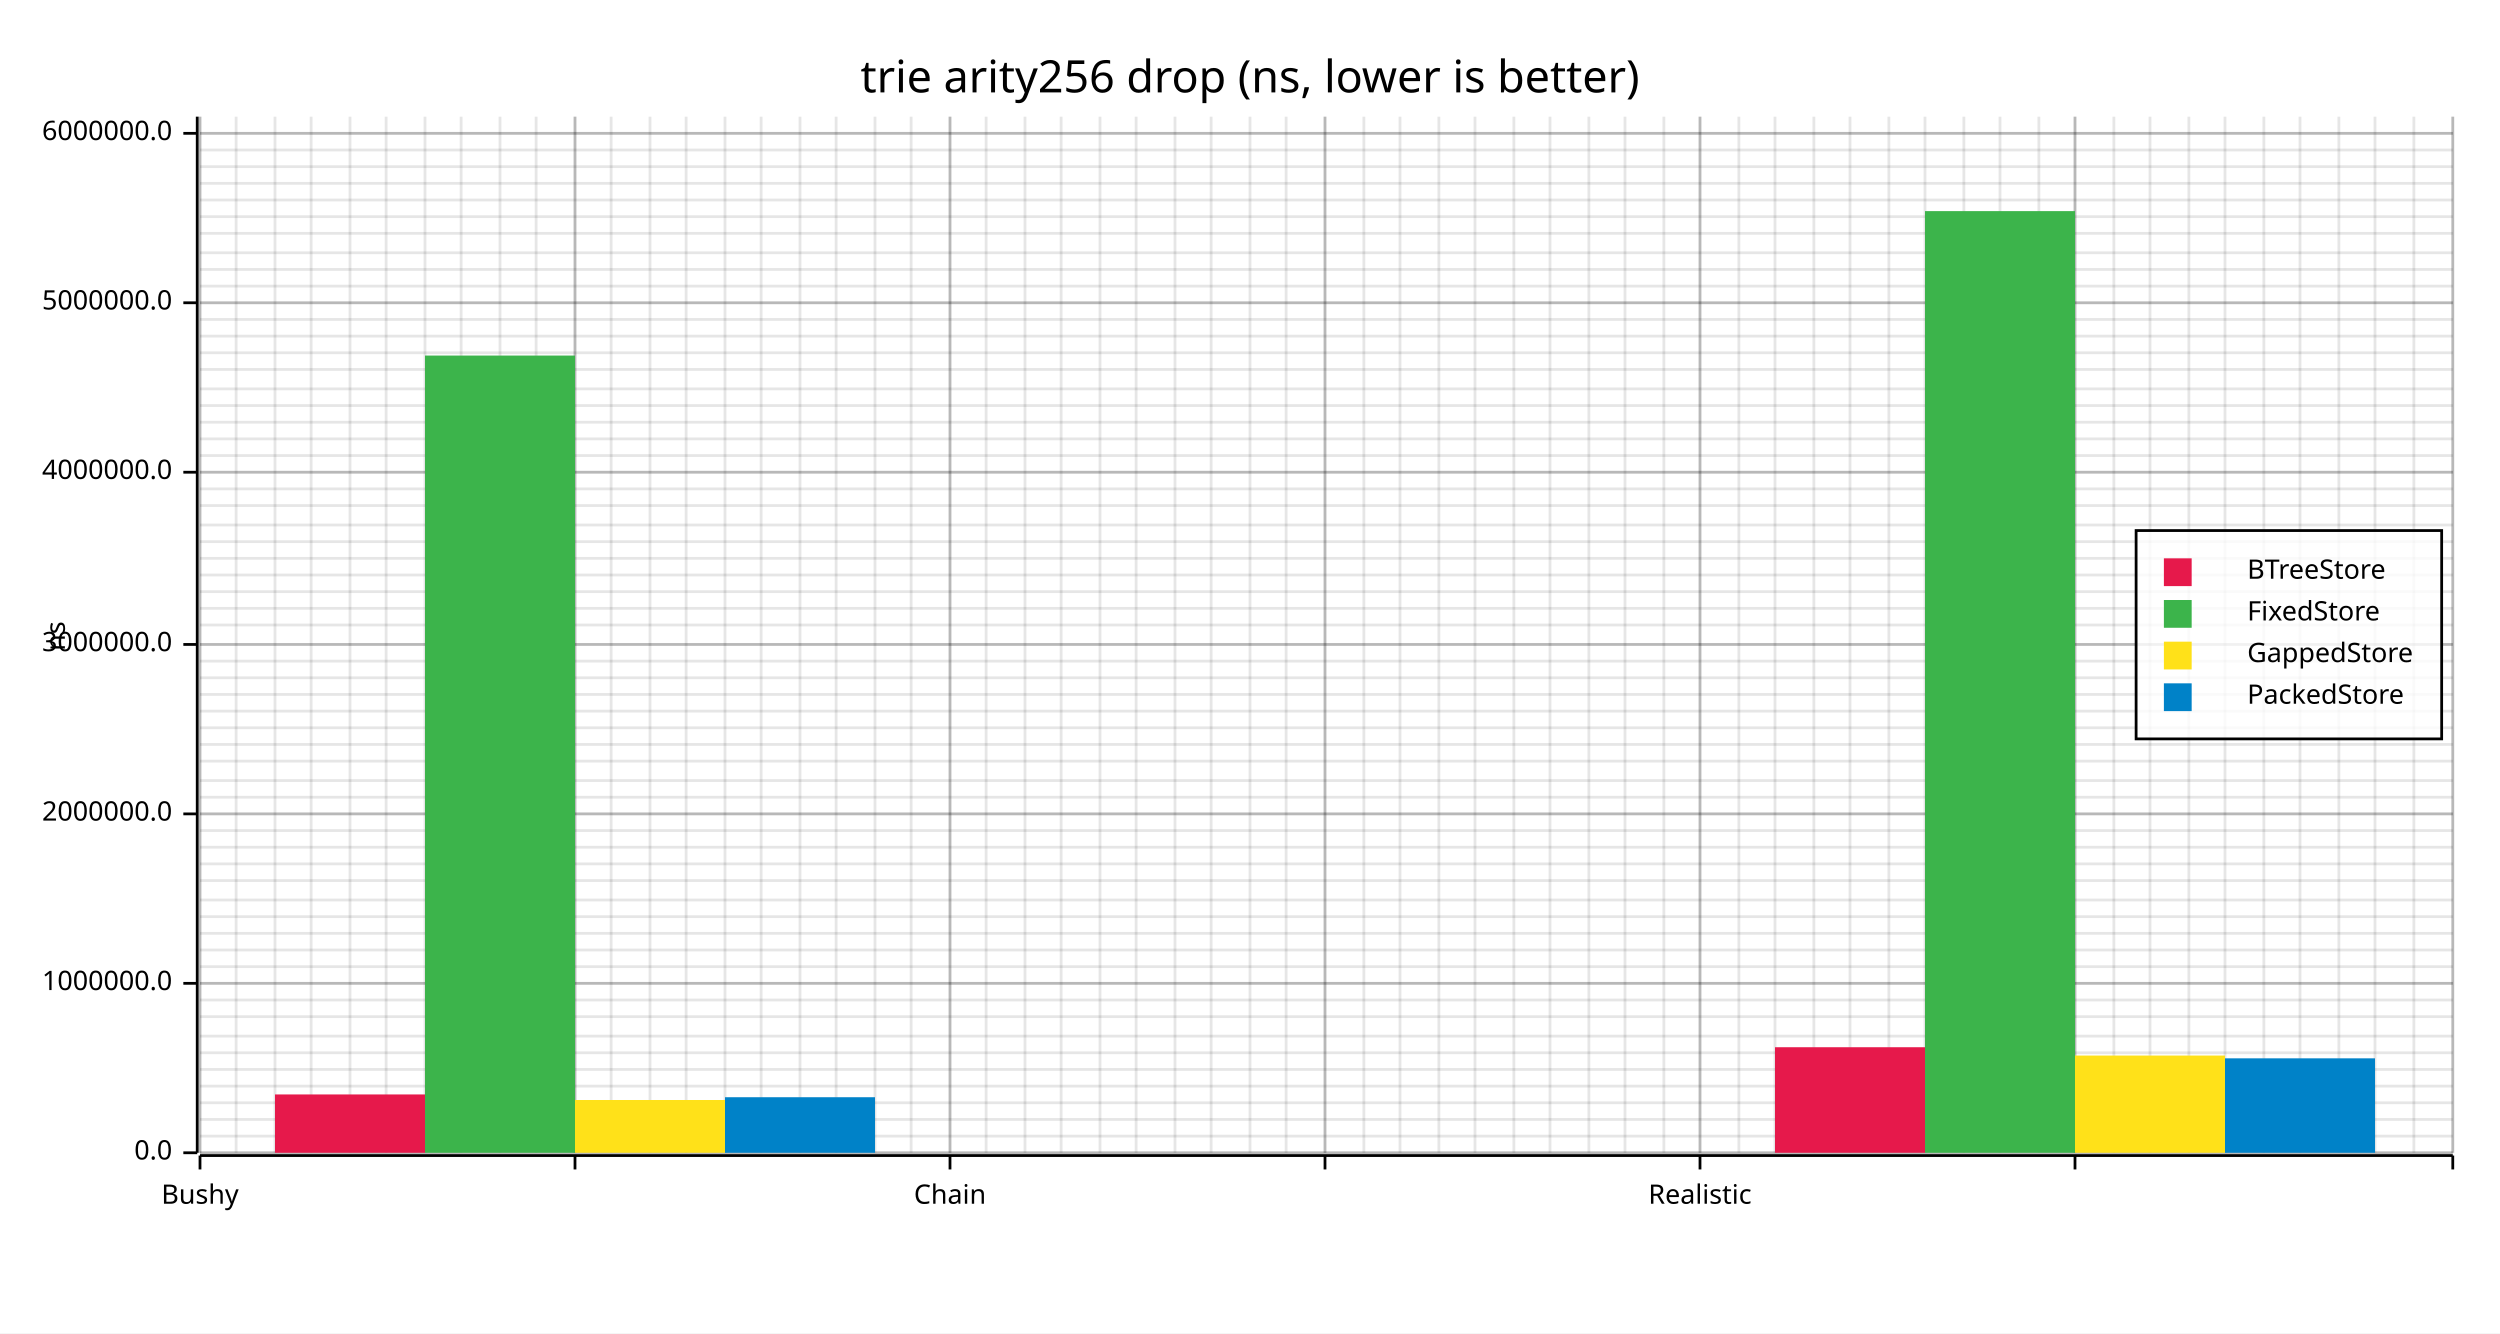
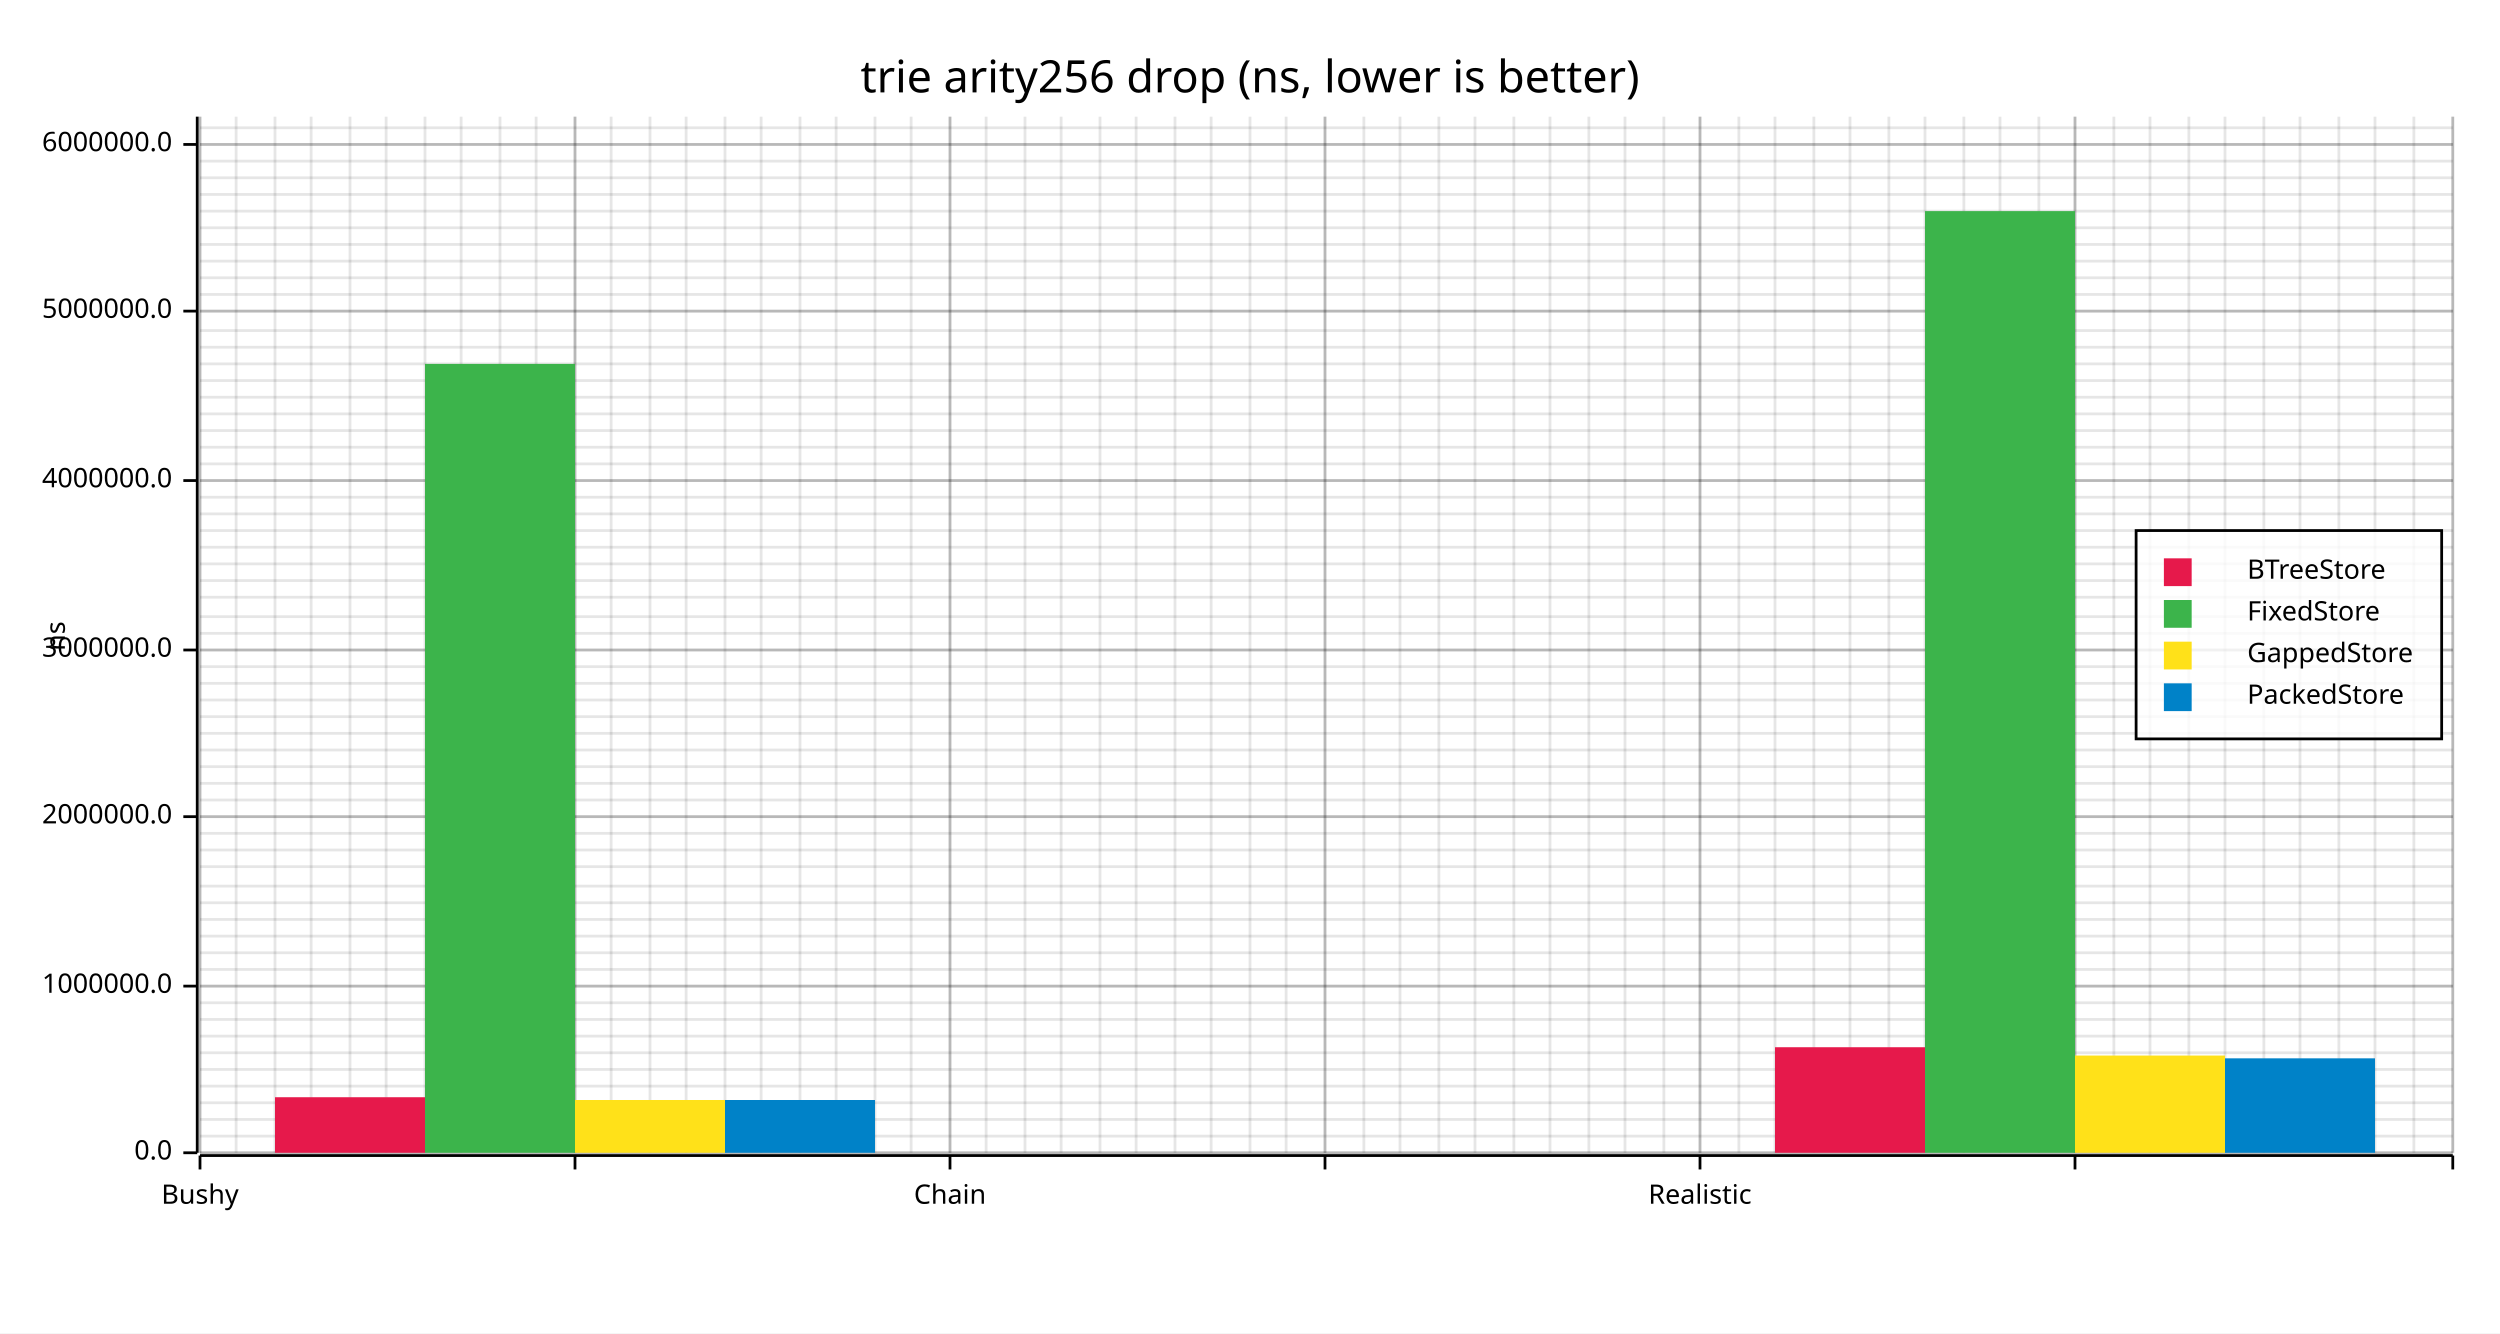
<svg xmlns="http://www.w3.org/2000/svg" width="900" height="480" viewBox="0 0 900 480">
  <rect x="0" y="0" width="900" height="480" opacity="1" fill="#FFFFFF" stroke="none" />
  <text x="450" y="21" dy="0.76em" text-anchor="middle" font-family="sans-serif" font-size="16.129" opacity="1" fill="#000000">
trie arity256 drop (ns, lower is better)
</text>
  <line opacity="0.1" stroke="#000000" stroke-width="1" x1="72" y1="415" x2="72" y2="42" />
  <line opacity="0.1" stroke="#000000" stroke-width="1" x1="85" y1="415" x2="85" y2="42" />
  <line opacity="0.1" stroke="#000000" stroke-width="1" x1="99" y1="415" x2="99" y2="42" />
  <line opacity="0.1" stroke="#000000" stroke-width="1" x1="112" y1="415" x2="112" y2="42" />
  <line opacity="0.1" stroke="#000000" stroke-width="1" x1="126" y1="415" x2="126" y2="42" />
  <line opacity="0.1" stroke="#000000" stroke-width="1" x1="139" y1="415" x2="139" y2="42" />
  <line opacity="0.1" stroke="#000000" stroke-width="1" x1="153" y1="415" x2="153" y2="42" />
  <line opacity="0.1" stroke="#000000" stroke-width="1" x1="166" y1="415" x2="166" y2="42" />
  <line opacity="0.1" stroke="#000000" stroke-width="1" x1="180" y1="415" x2="180" y2="42" />
  <line opacity="0.1" stroke="#000000" stroke-width="1" x1="193" y1="415" x2="193" y2="42" />
  <line opacity="0.1" stroke="#000000" stroke-width="1" x1="207" y1="415" x2="207" y2="42" />
  <line opacity="0.1" stroke="#000000" stroke-width="1" x1="220" y1="415" x2="220" y2="42" />
  <line opacity="0.1" stroke="#000000" stroke-width="1" x1="234" y1="415" x2="234" y2="42" />
  <line opacity="0.1" stroke="#000000" stroke-width="1" x1="247" y1="415" x2="247" y2="42" />
  <line opacity="0.1" stroke="#000000" stroke-width="1" x1="261" y1="415" x2="261" y2="42" />
  <line opacity="0.1" stroke="#000000" stroke-width="1" x1="274" y1="415" x2="274" y2="42" />
  <line opacity="0.1" stroke="#000000" stroke-width="1" x1="288" y1="415" x2="288" y2="42" />
  <line opacity="0.1" stroke="#000000" stroke-width="1" x1="301" y1="415" x2="301" y2="42" />
  <line opacity="0.1" stroke="#000000" stroke-width="1" x1="315" y1="415" x2="315" y2="42" />
  <line opacity="0.1" stroke="#000000" stroke-width="1" x1="328" y1="415" x2="328" y2="42" />
  <line opacity="0.1" stroke="#000000" stroke-width="1" x1="342" y1="415" x2="342" y2="42" />
  <line opacity="0.1" stroke="#000000" stroke-width="1" x1="355" y1="415" x2="355" y2="42" />
  <line opacity="0.1" stroke="#000000" stroke-width="1" x1="369" y1="415" x2="369" y2="42" />
  <line opacity="0.1" stroke="#000000" stroke-width="1" x1="382" y1="415" x2="382" y2="42" />
  <line opacity="0.1" stroke="#000000" stroke-width="1" x1="396" y1="415" x2="396" y2="42" />
  <line opacity="0.1" stroke="#000000" stroke-width="1" x1="409" y1="415" x2="409" y2="42" />
  <line opacity="0.1" stroke="#000000" stroke-width="1" x1="423" y1="415" x2="423" y2="42" />
  <line opacity="0.1" stroke="#000000" stroke-width="1" x1="436" y1="415" x2="436" y2="42" />
  <line opacity="0.1" stroke="#000000" stroke-width="1" x1="450" y1="415" x2="450" y2="42" />
  <line opacity="0.1" stroke="#000000" stroke-width="1" x1="463" y1="415" x2="463" y2="42" />
  <line opacity="0.1" stroke="#000000" stroke-width="1" x1="477" y1="415" x2="477" y2="42" />
  <line opacity="0.1" stroke="#000000" stroke-width="1" x1="491" y1="415" x2="491" y2="42" />
  <line opacity="0.1" stroke="#000000" stroke-width="1" x1="504" y1="415" x2="504" y2="42" />
  <line opacity="0.1" stroke="#000000" stroke-width="1" x1="518" y1="415" x2="518" y2="42" />
  <line opacity="0.1" stroke="#000000" stroke-width="1" x1="531" y1="415" x2="531" y2="42" />
  <line opacity="0.1" stroke="#000000" stroke-width="1" x1="545" y1="415" x2="545" y2="42" />
  <line opacity="0.1" stroke="#000000" stroke-width="1" x1="558" y1="415" x2="558" y2="42" />
  <line opacity="0.1" stroke="#000000" stroke-width="1" x1="572" y1="415" x2="572" y2="42" />
  <line opacity="0.1" stroke="#000000" stroke-width="1" x1="585" y1="415" x2="585" y2="42" />
  <line opacity="0.1" stroke="#000000" stroke-width="1" x1="599" y1="415" x2="599" y2="42" />
  <line opacity="0.1" stroke="#000000" stroke-width="1" x1="612" y1="415" x2="612" y2="42" />
  <line opacity="0.1" stroke="#000000" stroke-width="1" x1="626" y1="415" x2="626" y2="42" />
  <line opacity="0.1" stroke="#000000" stroke-width="1" x1="639" y1="415" x2="639" y2="42" />
  <line opacity="0.1" stroke="#000000" stroke-width="1" x1="653" y1="415" x2="653" y2="42" />
  <line opacity="0.1" stroke="#000000" stroke-width="1" x1="666" y1="415" x2="666" y2="42" />
  <line opacity="0.1" stroke="#000000" stroke-width="1" x1="680" y1="415" x2="680" y2="42" />
  <line opacity="0.1" stroke="#000000" stroke-width="1" x1="693" y1="415" x2="693" y2="42" />
  <line opacity="0.1" stroke="#000000" stroke-width="1" x1="707" y1="415" x2="707" y2="42" />
  <line opacity="0.1" stroke="#000000" stroke-width="1" x1="720" y1="415" x2="720" y2="42" />
  <line opacity="0.1" stroke="#000000" stroke-width="1" x1="734" y1="415" x2="734" y2="42" />
  <line opacity="0.1" stroke="#000000" stroke-width="1" x1="747" y1="415" x2="747" y2="42" />
  <line opacity="0.1" stroke="#000000" stroke-width="1" x1="761" y1="415" x2="761" y2="42" />
  <line opacity="0.1" stroke="#000000" stroke-width="1" x1="774" y1="415" x2="774" y2="42" />
  <line opacity="0.1" stroke="#000000" stroke-width="1" x1="788" y1="415" x2="788" y2="42" />
  <line opacity="0.1" stroke="#000000" stroke-width="1" x1="801" y1="415" x2="801" y2="42" />
  <line opacity="0.1" stroke="#000000" stroke-width="1" x1="815" y1="415" x2="815" y2="42" />
  <line opacity="0.1" stroke="#000000" stroke-width="1" x1="828" y1="415" x2="828" y2="42" />
  <line opacity="0.1" stroke="#000000" stroke-width="1" x1="842" y1="415" x2="842" y2="42" />
  <line opacity="0.1" stroke="#000000" stroke-width="1" x1="855" y1="415" x2="855" y2="42" />
  <line opacity="0.1" stroke="#000000" stroke-width="1" x1="869" y1="415" x2="869" y2="42" />
  <line opacity="0.1" stroke="#000000" stroke-width="1" x1="883" y1="415" x2="883" y2="42" />
  <line opacity="0.1" stroke="#000000" stroke-width="1" x1="72" y1="415" x2="883" y2="415" />
  <line opacity="0.1" stroke="#000000" stroke-width="1" x1="72" y1="409" x2="883" y2="409" />
  <line opacity="0.1" stroke="#000000" stroke-width="1" x1="72" y1="403" x2="883" y2="403" />
  <line opacity="0.1" stroke="#000000" stroke-width="1" x1="72" y1="397" x2="883" y2="397" />
  <line opacity="0.1" stroke="#000000" stroke-width="1" x1="72" y1="391" x2="883" y2="391" />
  <line opacity="0.1" stroke="#000000" stroke-width="1" x1="72" y1="385" x2="883" y2="385" />
  <line opacity="0.1" stroke="#000000" stroke-width="1" x1="72" y1="379" x2="883" y2="379" />
  <line opacity="0.1" stroke="#000000" stroke-width="1" x1="72" y1="373" x2="883" y2="373" />
-   <line opacity="0.1" stroke="#000000" stroke-width="1" x1="72" y1="366" x2="883" y2="366" />
-   <line opacity="0.1" stroke="#000000" stroke-width="1" x1="72" y1="360" x2="883" y2="360" />
-   <line opacity="0.1" stroke="#000000" stroke-width="1" x1="72" y1="354" x2="883" y2="354" />
-   <line opacity="0.1" stroke="#000000" stroke-width="1" x1="72" y1="348" x2="883" y2="348" />
-   <line opacity="0.1" stroke="#000000" stroke-width="1" x1="72" y1="342" x2="883" y2="342" />
-   <line opacity="0.1" stroke="#000000" stroke-width="1" x1="72" y1="336" x2="883" y2="336" />
-   <line opacity="0.1" stroke="#000000" stroke-width="1" x1="72" y1="330" x2="883" y2="330" />
-   <line opacity="0.1" stroke="#000000" stroke-width="1" x1="72" y1="324" x2="883" y2="324" />
-   <line opacity="0.1" stroke="#000000" stroke-width="1" x1="72" y1="317" x2="883" y2="317" />
-   <line opacity="0.1" stroke="#000000" stroke-width="1" x1="72" y1="311" x2="883" y2="311" />
-   <line opacity="0.1" stroke="#000000" stroke-width="1" x1="72" y1="305" x2="883" y2="305" />
-   <line opacity="0.1" stroke="#000000" stroke-width="1" x1="72" y1="299" x2="883" y2="299" />
-   <line opacity="0.1" stroke="#000000" stroke-width="1" x1="72" y1="293" x2="883" y2="293" />
-   <line opacity="0.1" stroke="#000000" stroke-width="1" x1="72" y1="287" x2="883" y2="287" />
-   <line opacity="0.1" stroke="#000000" stroke-width="1" x1="72" y1="281" x2="883" y2="281" />
-   <line opacity="0.1" stroke="#000000" stroke-width="1" x1="72" y1="274" x2="883" y2="274" />
-   <line opacity="0.1" stroke="#000000" stroke-width="1" x1="72" y1="268" x2="883" y2="268" />
-   <line opacity="0.1" stroke="#000000" stroke-width="1" x1="72" y1="262" x2="883" y2="262" />
-   <line opacity="0.1" stroke="#000000" stroke-width="1" x1="72" y1="256" x2="883" y2="256" />
-   <line opacity="0.1" stroke="#000000" stroke-width="1" x1="72" y1="250" x2="883" y2="250" />
-   <line opacity="0.1" stroke="#000000" stroke-width="1" x1="72" y1="244" x2="883" y2="244" />
-   <line opacity="0.1" stroke="#000000" stroke-width="1" x1="72" y1="238" x2="883" y2="238" />
-   <line opacity="0.1" stroke="#000000" stroke-width="1" x1="72" y1="232" x2="883" y2="232" />
-   <line opacity="0.1" stroke="#000000" stroke-width="1" x1="72" y1="225" x2="883" y2="225" />
-   <line opacity="0.1" stroke="#000000" stroke-width="1" x1="72" y1="219" x2="883" y2="219" />
-   <line opacity="0.1" stroke="#000000" stroke-width="1" x1="72" y1="213" x2="883" y2="213" />
-   <line opacity="0.1" stroke="#000000" stroke-width="1" x1="72" y1="207" x2="883" y2="207" />
-   <line opacity="0.1" stroke="#000000" stroke-width="1" x1="72" y1="201" x2="883" y2="201" />
-   <line opacity="0.1" stroke="#000000" stroke-width="1" x1="72" y1="195" x2="883" y2="195" />
-   <line opacity="0.1" stroke="#000000" stroke-width="1" x1="72" y1="189" x2="883" y2="189" />
-   <line opacity="0.1" stroke="#000000" stroke-width="1" x1="72" y1="182" x2="883" y2="182" />
-   <line opacity="0.1" stroke="#000000" stroke-width="1" x1="72" y1="176" x2="883" y2="176" />
-   <line opacity="0.1" stroke="#000000" stroke-width="1" x1="72" y1="170" x2="883" y2="170" />
-   <line opacity="0.1" stroke="#000000" stroke-width="1" x1="72" y1="164" x2="883" y2="164" />
-   <line opacity="0.1" stroke="#000000" stroke-width="1" x1="72" y1="158" x2="883" y2="158" />
-   <line opacity="0.1" stroke="#000000" stroke-width="1" x1="72" y1="152" x2="883" y2="152" />
-   <line opacity="0.1" stroke="#000000" stroke-width="1" x1="72" y1="146" x2="883" y2="146" />
-   <line opacity="0.1" stroke="#000000" stroke-width="1" x1="72" y1="140" x2="883" y2="140" />
-   <line opacity="0.1" stroke="#000000" stroke-width="1" x1="72" y1="133" x2="883" y2="133" />
-   <line opacity="0.1" stroke="#000000" stroke-width="1" x1="72" y1="127" x2="883" y2="127" />
-   <line opacity="0.1" stroke="#000000" stroke-width="1" x1="72" y1="121" x2="883" y2="121" />
-   <line opacity="0.1" stroke="#000000" stroke-width="1" x1="72" y1="115" x2="883" y2="115" />
-   <line opacity="0.1" stroke="#000000" stroke-width="1" x1="72" y1="109" x2="883" y2="109" />
-   <line opacity="0.1" stroke="#000000" stroke-width="1" x1="72" y1="103" x2="883" y2="103" />
-   <line opacity="0.1" stroke="#000000" stroke-width="1" x1="72" y1="97" x2="883" y2="97" />
-   <line opacity="0.1" stroke="#000000" stroke-width="1" x1="72" y1="91" x2="883" y2="91" />
-   <line opacity="0.1" stroke="#000000" stroke-width="1" x1="72" y1="84" x2="883" y2="84" />
-   <line opacity="0.1" stroke="#000000" stroke-width="1" x1="72" y1="78" x2="883" y2="78" />
-   <line opacity="0.1" stroke="#000000" stroke-width="1" x1="72" y1="72" x2="883" y2="72" />
-   <line opacity="0.1" stroke="#000000" stroke-width="1" x1="72" y1="66" x2="883" y2="66" />
-   <line opacity="0.1" stroke="#000000" stroke-width="1" x1="72" y1="60" x2="883" y2="60" />
-   <line opacity="0.1" stroke="#000000" stroke-width="1" x1="72" y1="54" x2="883" y2="54" />
-   <line opacity="0.1" stroke="#000000" stroke-width="1" x1="72" y1="48" x2="883" y2="48" />
+   <line opacity="0.1" stroke="#000000" stroke-width="1" x1="72" y1="367" x2="883" y2="367" />
+   <line opacity="0.1" stroke="#000000" stroke-width="1" x1="72" y1="361" x2="883" y2="361" />
+   <line opacity="0.1" stroke="#000000" stroke-width="1" x1="72" y1="355" x2="883" y2="355" />
+   <line opacity="0.1" stroke="#000000" stroke-width="1" x1="72" y1="349" x2="883" y2="349" />
+   <line opacity="0.1" stroke="#000000" stroke-width="1" x1="72" y1="343" x2="883" y2="343" />
+   <line opacity="0.1" stroke="#000000" stroke-width="1" x1="72" y1="337" x2="883" y2="337" />
+   <line opacity="0.1" stroke="#000000" stroke-width="1" x1="72" y1="331" x2="883" y2="331" />
+   <line opacity="0.1" stroke="#000000" stroke-width="1" x1="72" y1="325" x2="883" y2="325" />
+   <line opacity="0.1" stroke="#000000" stroke-width="1" x1="72" y1="319" x2="883" y2="319" />
+   <line opacity="0.1" stroke="#000000" stroke-width="1" x1="72" y1="312" x2="883" y2="312" />
+   <line opacity="0.1" stroke="#000000" stroke-width="1" x1="72" y1="306" x2="883" y2="306" />
+   <line opacity="0.1" stroke="#000000" stroke-width="1" x1="72" y1="300" x2="883" y2="300" />
+   <line opacity="0.1" stroke="#000000" stroke-width="1" x1="72" y1="294" x2="883" y2="294" />
+   <line opacity="0.1" stroke="#000000" stroke-width="1" x1="72" y1="288" x2="883" y2="288" />
+   <line opacity="0.1" stroke="#000000" stroke-width="1" x1="72" y1="282" x2="883" y2="282" />
+   <line opacity="0.1" stroke="#000000" stroke-width="1" x1="72" y1="276" x2="883" y2="276" />
+   <line opacity="0.1" stroke="#000000" stroke-width="1" x1="72" y1="270" x2="883" y2="270" />
+   <line opacity="0.1" stroke="#000000" stroke-width="1" x1="72" y1="264" x2="883" y2="264" />
+   <line opacity="0.1" stroke="#000000" stroke-width="1" x1="72" y1="258" x2="883" y2="258" />
+   <line opacity="0.1" stroke="#000000" stroke-width="1" x1="72" y1="252" x2="883" y2="252" />
+   <line opacity="0.1" stroke="#000000" stroke-width="1" x1="72" y1="246" x2="883" y2="246" />
+   <line opacity="0.1" stroke="#000000" stroke-width="1" x1="72" y1="240" x2="883" y2="240" />
+   <line opacity="0.1" stroke="#000000" stroke-width="1" x1="72" y1="234" x2="883" y2="234" />
+   <line opacity="0.1" stroke="#000000" stroke-width="1" x1="72" y1="228" x2="883" y2="228" />
+   <line opacity="0.1" stroke="#000000" stroke-width="1" x1="72" y1="222" x2="883" y2="222" />
+   <line opacity="0.1" stroke="#000000" stroke-width="1" x1="72" y1="215" x2="883" y2="215" />
+   <line opacity="0.1" stroke="#000000" stroke-width="1" x1="72" y1="209" x2="883" y2="209" />
+   <line opacity="0.1" stroke="#000000" stroke-width="1" x1="72" y1="203" x2="883" y2="203" />
+   <line opacity="0.1" stroke="#000000" stroke-width="1" x1="72" y1="197" x2="883" y2="197" />
+   <line opacity="0.1" stroke="#000000" stroke-width="1" x1="72" y1="191" x2="883" y2="191" />
+   <line opacity="0.1" stroke="#000000" stroke-width="1" x1="72" y1="185" x2="883" y2="185" />
+   <line opacity="0.1" stroke="#000000" stroke-width="1" x1="72" y1="179" x2="883" y2="179" />
+   <line opacity="0.1" stroke="#000000" stroke-width="1" x1="72" y1="173" x2="883" y2="173" />
+   <line opacity="0.1" stroke="#000000" stroke-width="1" x1="72" y1="167" x2="883" y2="167" />
+   <line opacity="0.1" stroke="#000000" stroke-width="1" x1="72" y1="161" x2="883" y2="161" />
+   <line opacity="0.1" stroke="#000000" stroke-width="1" x1="72" y1="155" x2="883" y2="155" />
+   <line opacity="0.1" stroke="#000000" stroke-width="1" x1="72" y1="149" x2="883" y2="149" />
+   <line opacity="0.1" stroke="#000000" stroke-width="1" x1="72" y1="143" x2="883" y2="143" />
+   <line opacity="0.1" stroke="#000000" stroke-width="1" x1="72" y1="137" x2="883" y2="137" />
+   <line opacity="0.1" stroke="#000000" stroke-width="1" x1="72" y1="131" x2="883" y2="131" />
+   <line opacity="0.1" stroke="#000000" stroke-width="1" x1="72" y1="125" x2="883" y2="125" />
+   <line opacity="0.1" stroke="#000000" stroke-width="1" x1="72" y1="119" x2="883" y2="119" />
+   <line opacity="0.1" stroke="#000000" stroke-width="1" x1="72" y1="112" x2="883" y2="112" />
+   <line opacity="0.1" stroke="#000000" stroke-width="1" x1="72" y1="106" x2="883" y2="106" />
+   <line opacity="0.1" stroke="#000000" stroke-width="1" x1="72" y1="100" x2="883" y2="100" />
+   <line opacity="0.1" stroke="#000000" stroke-width="1" x1="72" y1="94" x2="883" y2="94" />
+   <line opacity="0.1" stroke="#000000" stroke-width="1" x1="72" y1="88" x2="883" y2="88" />
+   <line opacity="0.1" stroke="#000000" stroke-width="1" x1="72" y1="82" x2="883" y2="82" />
+   <line opacity="0.1" stroke="#000000" stroke-width="1" x1="72" y1="76" x2="883" y2="76" />
+   <line opacity="0.1" stroke="#000000" stroke-width="1" x1="72" y1="70" x2="883" y2="70" />
+   <line opacity="0.1" stroke="#000000" stroke-width="1" x1="72" y1="64" x2="883" y2="64" />
+   <line opacity="0.1" stroke="#000000" stroke-width="1" x1="72" y1="58" x2="883" y2="58" />
+   <line opacity="0.1" stroke="#000000" stroke-width="1" x1="72" y1="52" x2="883" y2="52" />
+   <line opacity="0.1" stroke="#000000" stroke-width="1" x1="72" y1="46" x2="883" y2="46" />
  <text x="16" y="229" dy="0.76em" text-anchor="middle" font-family="sans-serif" font-size="9.677" opacity="1" fill="#000000" transform="rotate(270, 16, 229)">
ns
</text>
  <line opacity="0.2" stroke="#000000" stroke-width="1" x1="72" y1="415" x2="72" y2="42" />
  <line opacity="0.2" stroke="#000000" stroke-width="1" x1="207" y1="415" x2="207" y2="42" />
  <line opacity="0.2" stroke="#000000" stroke-width="1" x1="342" y1="415" x2="342" y2="42" />
  <line opacity="0.2" stroke="#000000" stroke-width="1" x1="477" y1="415" x2="477" y2="42" />
  <line opacity="0.2" stroke="#000000" stroke-width="1" x1="612" y1="415" x2="612" y2="42" />
  <line opacity="0.2" stroke="#000000" stroke-width="1" x1="747" y1="415" x2="747" y2="42" />
  <line opacity="0.2" stroke="#000000" stroke-width="1" x1="883" y1="415" x2="883" y2="42" />
  <line opacity="0.2" stroke="#000000" stroke-width="1" x1="72" y1="415" x2="883" y2="415" />
-   <line opacity="0.2" stroke="#000000" stroke-width="1" x1="72" y1="354" x2="883" y2="354" />
-   <line opacity="0.2" stroke="#000000" stroke-width="1" x1="72" y1="293" x2="883" y2="293" />
-   <line opacity="0.2" stroke="#000000" stroke-width="1" x1="72" y1="232" x2="883" y2="232" />
-   <line opacity="0.2" stroke="#000000" stroke-width="1" x1="72" y1="170" x2="883" y2="170" />
-   <line opacity="0.2" stroke="#000000" stroke-width="1" x1="72" y1="109" x2="883" y2="109" />
-   <line opacity="0.2" stroke="#000000" stroke-width="1" x1="72" y1="48" x2="883" y2="48" />
+   <line opacity="0.2" stroke="#000000" stroke-width="1" x1="72" y1="355" x2="883" y2="355" />
+   <line opacity="0.2" stroke="#000000" stroke-width="1" x1="72" y1="294" x2="883" y2="294" />
+   <line opacity="0.2" stroke="#000000" stroke-width="1" x1="72" y1="234" x2="883" y2="234" />
+   <line opacity="0.2" stroke="#000000" stroke-width="1" x1="72" y1="173" x2="883" y2="173" />
+   <line opacity="0.2" stroke="#000000" stroke-width="1" x1="72" y1="112" x2="883" y2="112" />
+   <line opacity="0.2" stroke="#000000" stroke-width="1" x1="72" y1="52" x2="883" y2="52" />
  <polyline fill="none" opacity="1" stroke="#000000" stroke-width="1" points="71,42 71,415 " />
  <text x="62" y="415" dy="0.5ex" text-anchor="end" font-family="sans-serif" font-size="9.677" opacity="1" fill="#000000">
0.0
</text>
  <polyline fill="none" opacity="1" stroke="#000000" stroke-width="1" points="66,415 71,415 " />
-   <text x="62" y="354" dy="0.5ex" text-anchor="end" font-family="sans-serif" font-size="9.677" opacity="1" fill="#000000">
+   <text x="62" y="355" dy="0.5ex" text-anchor="end" font-family="sans-serif" font-size="9.677" opacity="1" fill="#000000">
1000000.0
</text>
-   <polyline fill="none" opacity="1" stroke="#000000" stroke-width="1" points="66,354 71,354 " />
-   <text x="62" y="293" dy="0.5ex" text-anchor="end" font-family="sans-serif" font-size="9.677" opacity="1" fill="#000000">
+   <polyline fill="none" opacity="1" stroke="#000000" stroke-width="1" points="66,355 71,355 " />
+   <text x="62" y="294" dy="0.5ex" text-anchor="end" font-family="sans-serif" font-size="9.677" opacity="1" fill="#000000">
2000000.0
</text>
-   <polyline fill="none" opacity="1" stroke="#000000" stroke-width="1" points="66,293 71,293 " />
-   <text x="62" y="232" dy="0.5ex" text-anchor="end" font-family="sans-serif" font-size="9.677" opacity="1" fill="#000000">
+   <polyline fill="none" opacity="1" stroke="#000000" stroke-width="1" points="66,294 71,294 " />
+   <text x="62" y="234" dy="0.5ex" text-anchor="end" font-family="sans-serif" font-size="9.677" opacity="1" fill="#000000">
3000000.0
</text>
-   <polyline fill="none" opacity="1" stroke="#000000" stroke-width="1" points="66,232 71,232 " />
-   <text x="62" y="170" dy="0.5ex" text-anchor="end" font-family="sans-serif" font-size="9.677" opacity="1" fill="#000000">
+   <polyline fill="none" opacity="1" stroke="#000000" stroke-width="1" points="66,234 71,234 " />
+   <text x="62" y="173" dy="0.5ex" text-anchor="end" font-family="sans-serif" font-size="9.677" opacity="1" fill="#000000">
4000000.0
</text>
-   <polyline fill="none" opacity="1" stroke="#000000" stroke-width="1" points="66,170 71,170 " />
-   <text x="62" y="109" dy="0.5ex" text-anchor="end" font-family="sans-serif" font-size="9.677" opacity="1" fill="#000000">
+   <polyline fill="none" opacity="1" stroke="#000000" stroke-width="1" points="66,173 71,173 " />
+   <text x="62" y="112" dy="0.5ex" text-anchor="end" font-family="sans-serif" font-size="9.677" opacity="1" fill="#000000">
5000000.0
</text>
-   <polyline fill="none" opacity="1" stroke="#000000" stroke-width="1" points="66,109 71,109 " />
-   <text x="62" y="48" dy="0.5ex" text-anchor="end" font-family="sans-serif" font-size="9.677" opacity="1" fill="#000000">
+   <polyline fill="none" opacity="1" stroke="#000000" stroke-width="1" points="66,112 71,112 " />
+   <text x="62" y="52" dy="0.5ex" text-anchor="end" font-family="sans-serif" font-size="9.677" opacity="1" fill="#000000">
6000000.0
</text>
-   <polyline fill="none" opacity="1" stroke="#000000" stroke-width="1" points="66,48 71,48 " />
+   <polyline fill="none" opacity="1" stroke="#000000" stroke-width="1" points="66,52 71,52 " />
  <polyline fill="none" opacity="1" stroke="#000000" stroke-width="1" points="72,416 883,416 " />
  <text x="72" y="426" dy="0.76em" text-anchor="middle" font-family="sans-serif" font-size="9.677" opacity="1" fill="#000000">
Bushy
</text>
  <polyline fill="none" opacity="1" stroke="#000000" stroke-width="1" points="72,416 72,421 " />
  <text x="207" y="426" dy="0.76em" text-anchor="middle" font-family="sans-serif" font-size="9.677" opacity="1" fill="#000000">

</text>
  <polyline fill="none" opacity="1" stroke="#000000" stroke-width="1" points="207,416 207,421 " />
  <text x="342" y="426" dy="0.76em" text-anchor="middle" font-family="sans-serif" font-size="9.677" opacity="1" fill="#000000">
Chain
</text>
  <polyline fill="none" opacity="1" stroke="#000000" stroke-width="1" points="342,416 342,421 " />
  <text x="477" y="426" dy="0.76em" text-anchor="middle" font-family="sans-serif" font-size="9.677" opacity="1" fill="#000000">

</text>
  <polyline fill="none" opacity="1" stroke="#000000" stroke-width="1" points="477,416 477,421 " />
  <text x="612" y="426" dy="0.76em" text-anchor="middle" font-family="sans-serif" font-size="9.677" opacity="1" fill="#000000">
Realistic
</text>
  <polyline fill="none" opacity="1" stroke="#000000" stroke-width="1" points="612,416 612,421 " />
  <text x="747" y="426" dy="0.76em" text-anchor="middle" font-family="sans-serif" font-size="9.677" opacity="1" fill="#000000">

</text>
  <polyline fill="none" opacity="1" stroke="#000000" stroke-width="1" points="747,416 747,421 " />
  <text x="883" y="426" dy="0.76em" text-anchor="middle" font-family="sans-serif" font-size="9.677" opacity="1" fill="#000000">

</text>
  <polyline fill="none" opacity="1" stroke="#000000" stroke-width="1" points="883,416 883,421 " />
-   <rect x="99" y="394" width="54" height="21" opacity="1" fill="#E6194B" stroke="none" />
+   <rect x="99" y="395" width="54" height="20" opacity="1" fill="#E6194B" stroke="none" />
  <rect x="369" y="415" width="54" height="0" opacity="1" fill="#E6194B" stroke="none" />
  <rect x="639" y="377" width="54" height="38" opacity="1" fill="#E6194B" stroke="none" />
-   <rect x="153" y="128" width="54" height="287" opacity="1" fill="#3CB44B" stroke="none" />
+   <rect x="153" y="131" width="54" height="284" opacity="1" fill="#3CB44B" stroke="none" />
  <rect x="423" y="415" width="54" height="0" opacity="1" fill="#3CB44B" stroke="none" />
  <rect x="693" y="76" width="54" height="339" opacity="1" fill="#3CB44B" stroke="none" />
  <rect x="207" y="396" width="54" height="19" opacity="1" fill="#FFE119" stroke="none" />
  <rect x="477" y="415" width="54" height="0" opacity="1" fill="#FFE119" stroke="none" />
  <rect x="747" y="380" width="54" height="35" opacity="1" fill="#FFE119" stroke="none" />
-   <rect x="261" y="395" width="54" height="20" opacity="1" fill="#0082C8" stroke="none" />
+   <rect x="261" y="396" width="54" height="19" opacity="1" fill="#0082C8" stroke="none" />
  <rect x="531" y="415" width="54" height="0" opacity="1" fill="#0082C8" stroke="none" />
  <rect x="801" y="381" width="54" height="34" opacity="1" fill="#0082C8" stroke="none" />
  <rect x="769" y="191" width="110" height="75" opacity="0.8" fill="#FFFFFF" stroke="none" />
  <rect x="769" y="191" width="110" height="75" opacity="1" fill="none" stroke="#000000" />
  <text x="809" y="201" dy="0.76em" text-anchor="start" font-family="sans-serif" font-size="9.677" opacity="1" fill="#000000">
BTreeStore
</text>
  <text x="809" y="216" dy="0.76em" text-anchor="start" font-family="sans-serif" font-size="9.677" opacity="1" fill="#000000">
FixedStore
</text>
  <text x="809" y="231" dy="0.76em" text-anchor="start" font-family="sans-serif" font-size="9.677" opacity="1" fill="#000000">
GappedStore
</text>
  <text x="809" y="246" dy="0.76em" text-anchor="start" font-family="sans-serif" font-size="9.677" opacity="1" fill="#000000">
PackedStore
</text>
  <rect x="779" y="201" width="10" height="10" opacity="1" fill="#E6194B" stroke="none" />
  <rect x="779" y="216" width="10" height="10" opacity="1" fill="#3CB44B" stroke="none" />
  <rect x="779" y="231" width="10" height="10" opacity="1" fill="#FFE119" stroke="none" />
  <rect x="779" y="246" width="10" height="10" opacity="1" fill="#0082C8" stroke="none" />
</svg>
